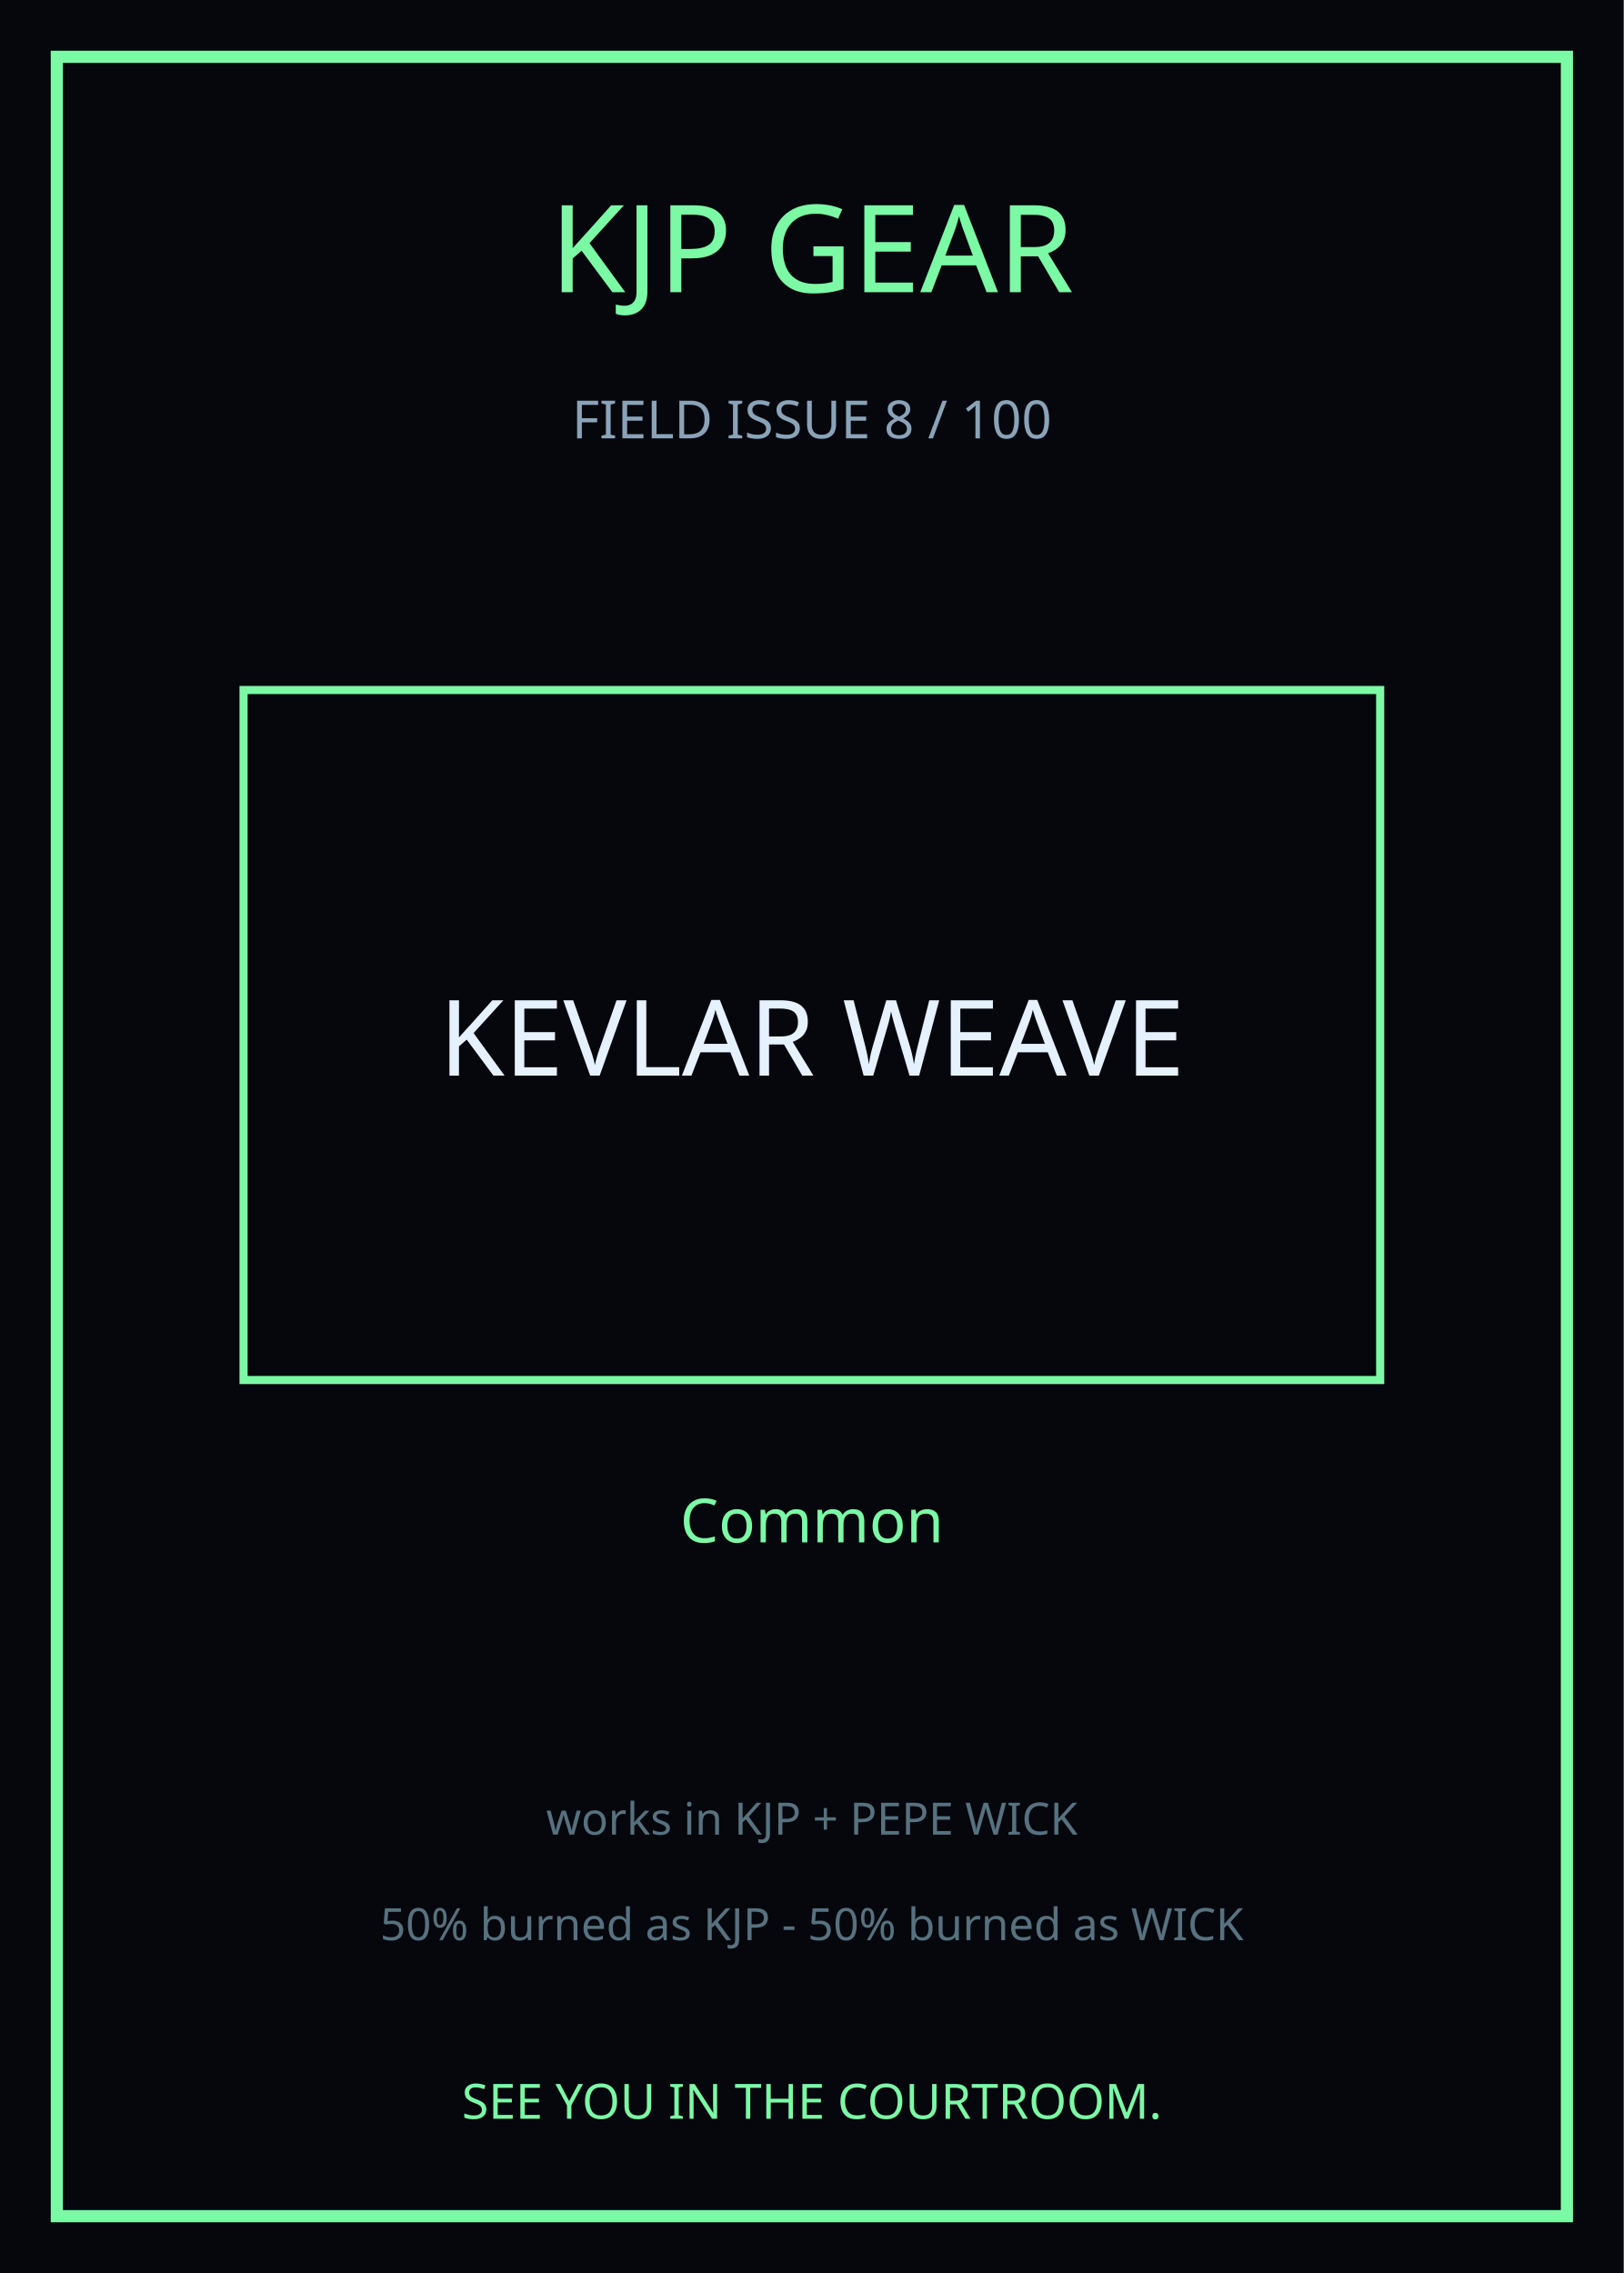
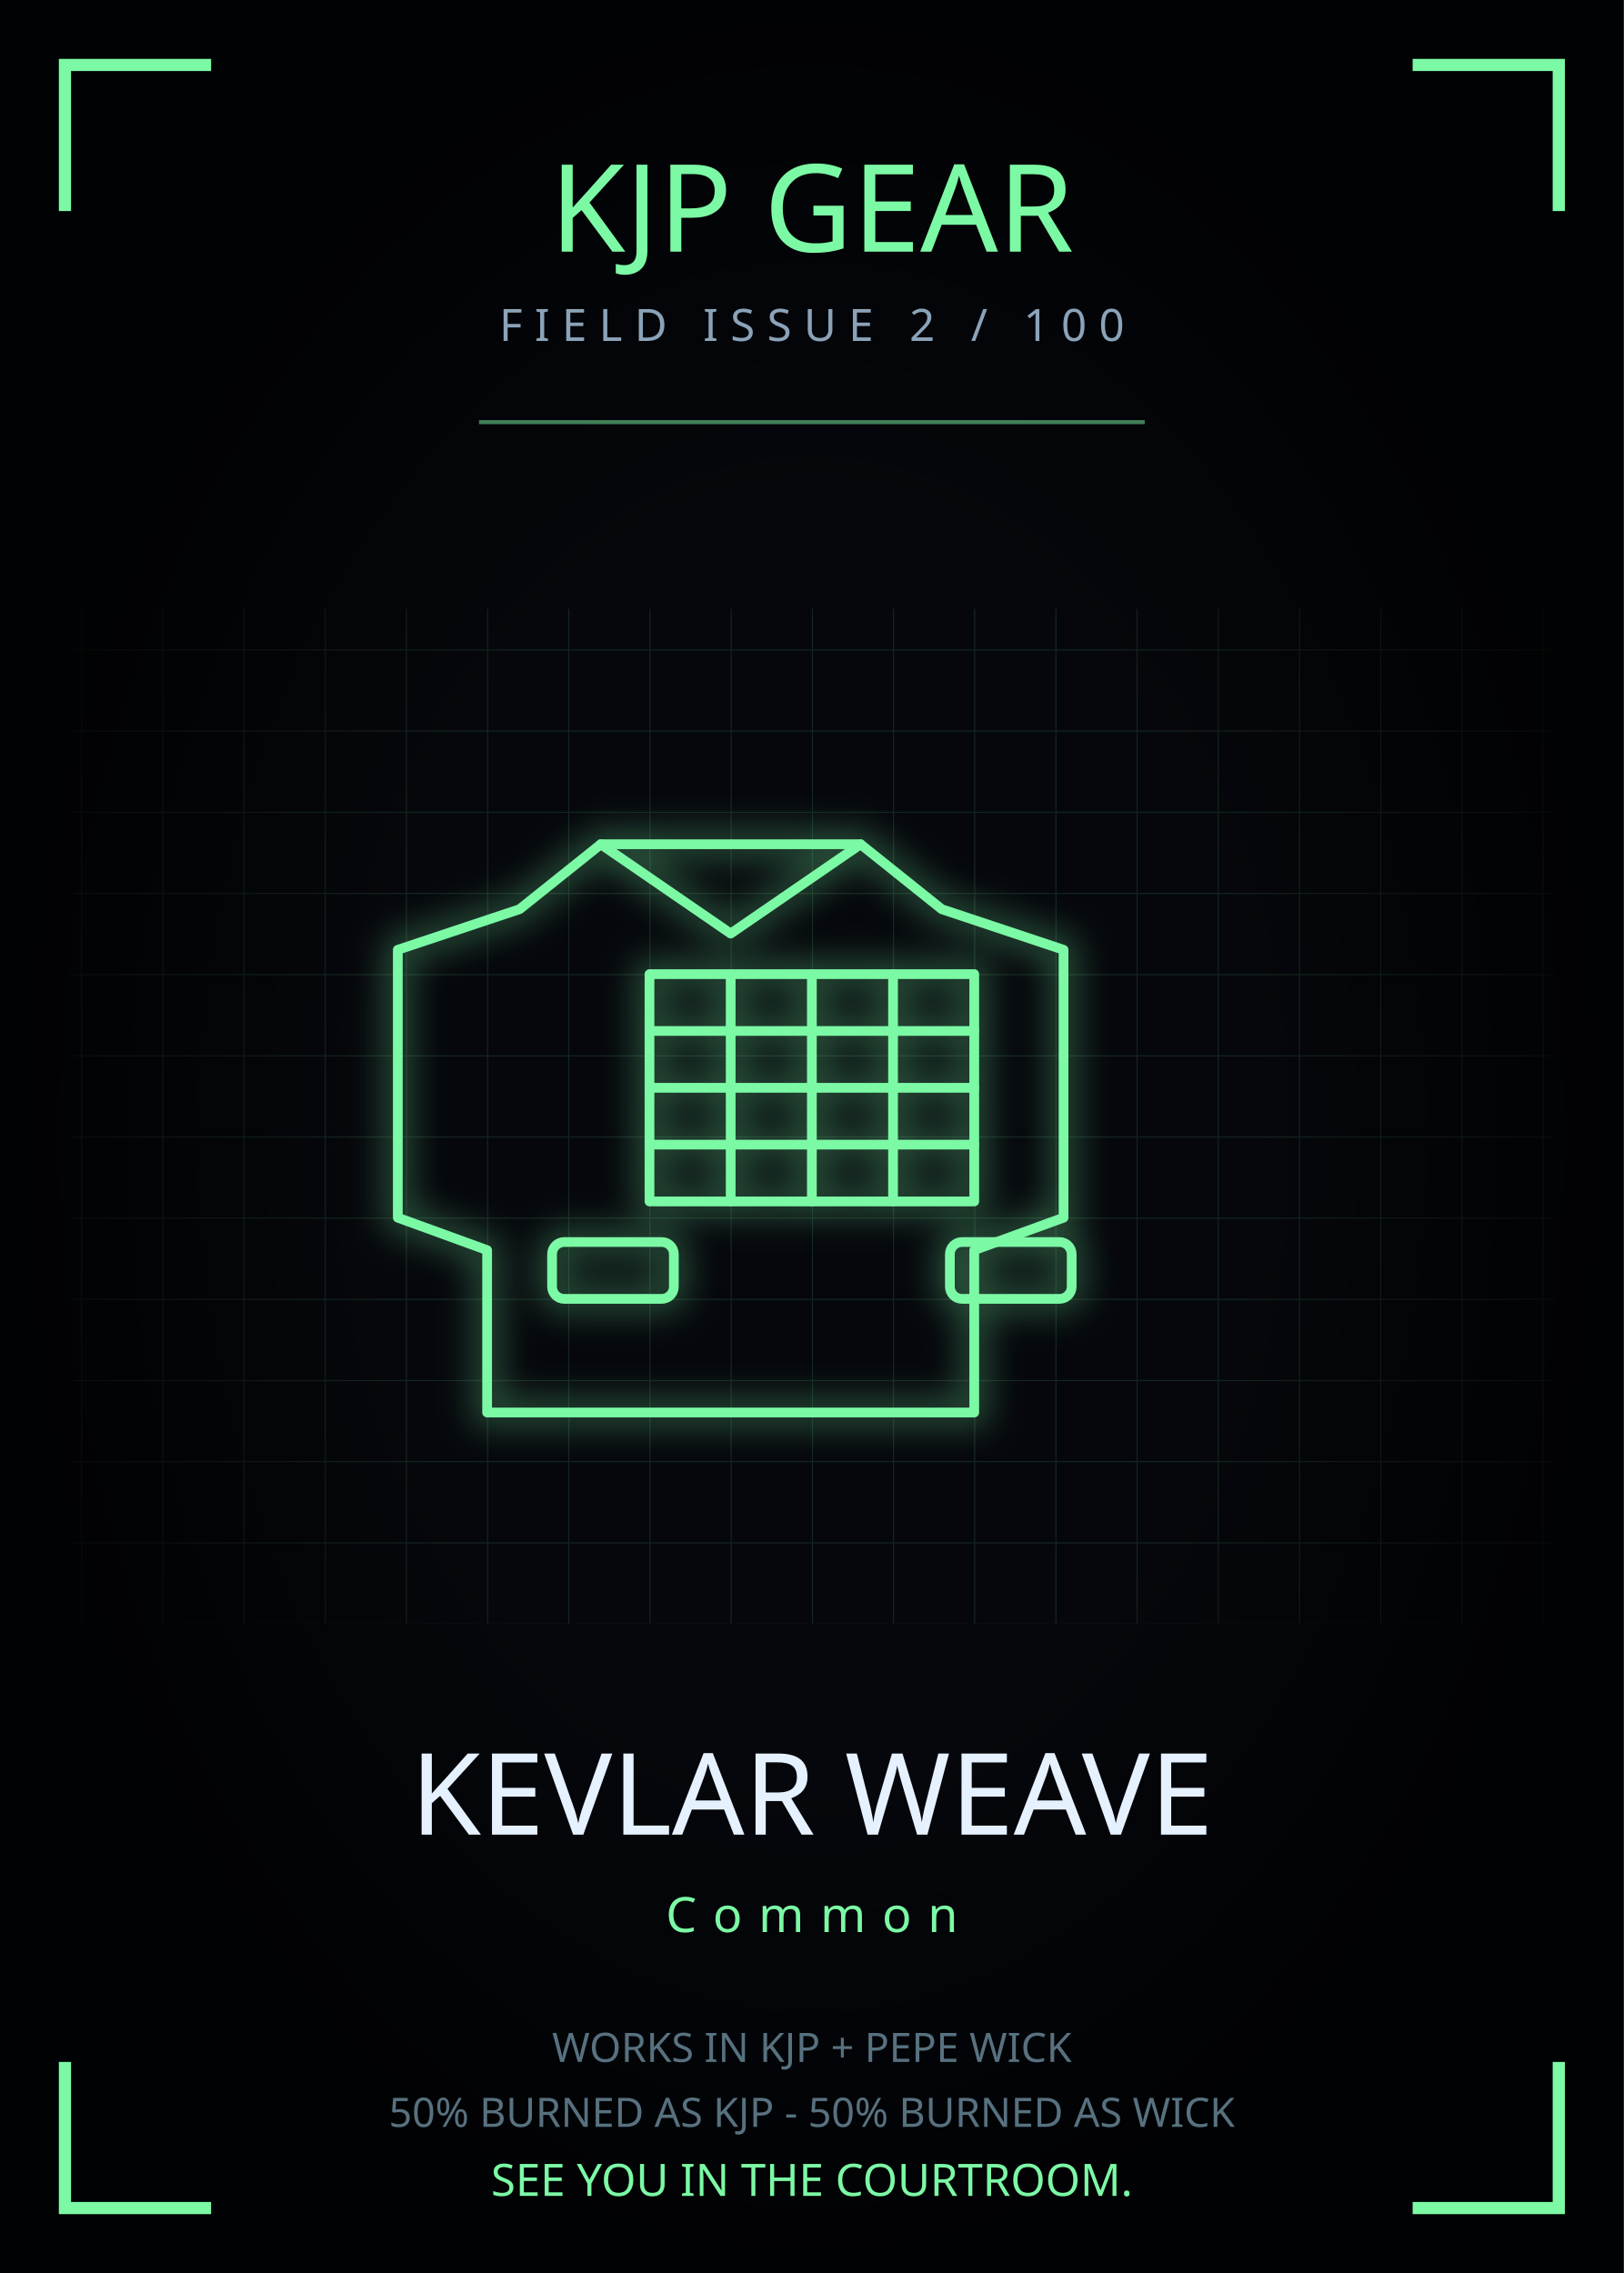
<svg xmlns="http://www.w3.org/2000/svg" width="400" height="560" viewBox="0 0 400 560">
+   <defs>
+     <pattern id="g" width="20" height="20" patternUnits="userSpaceOnUse">
+       <path d="M20 0H0V20" fill="none" stroke="#7cf9a5" stroke-width=".5" opacity=".13" />
+     </pattern>
+     <radialGradient id="v">
+       <stop offset=".55" stop-color="#000" stop-opacity="0" />
+       <stop offset="1" stop-color="#000" stop-opacity=".75" />
+     </radialGradient>
+     <filter id="b">
+       <feGaussianBlur stdDeviation="4" />
+     </filter>
+   </defs>
  <rect width="400" height="560" fill="#05070c" />
-   <rect x="14" y="14" width="372" height="532" fill="none" stroke="#7cf9a5" stroke-width="3" />
-   <text x="200" y="72" text-anchor="middle" font-family="Arial Black" font-size="30" fill="#7cf9a5">KJP GEAR</text>
-   <text x="200" y="108" text-anchor="middle" font-family="Verdana" font-size="13" fill="#8ba3b8">FIELD ISSUE 8 / 100</text>
-   <rect x="60" y="170" width="280" height="170" fill="none" stroke="#7cf9a5" stroke-width="2" />
-   <text x="200" y="265" text-anchor="middle" font-family="Arial Black" font-size="26" fill="#e6f1ff">KEVLAR WEAVE</text>
-   <text x="200" y="380" text-anchor="middle" font-family="Verdana" font-size="15" fill="#7cf9a5">Common</text>
-   <text x="200" y="452" text-anchor="middle" font-family="Verdana" font-size="11" fill="#57717f">works in KJP + PEPE WICK</text>
-   <text x="200" y="478" text-anchor="middle" font-family="Verdana" font-size="11" fill="#57717f">50% burned as KJP - 50% burned as WICK</text>
-   <text x="200" y="522" text-anchor="middle" font-family="Verdana" font-size="12" fill="#7cf9a5">SEE YOU IN THE COURTROOM.</text>
+   <rect x="18" y="150" width="364" height="250" fill="url(#g)" />
+   <g fill="none" stroke="#7cf9a5" stroke-width="7" opacity=".30" filter="url(#b)">
+     <path d="M148 208h64l20 16 30 10v66l-22 8v40h-120v-40l-22-8v-66l30-10z" />
+     <path d="M160 240h80v56h-80z" />
+     <path d="M160 254h80M160 268h80M160 282h80M180 240v56M200 240v56M220 240v56" />
+     <path d="M148 208l32 22M212 208l-32 22" />
+     <rect x="136" y="306" width="30" height="14" rx="3" />
+     <rect x="234" y="306" width="30" height="14" rx="3" />
+   </g>
+   <g fill="none" stroke="#7cf9a5" stroke-width="2.4" stroke-linejoin="round" stroke-linecap="round">
+     <path d="M148 208h64l20 16 30 10v66l-22 8v40h-120v-40l-22-8v-66l30-10z" />
+     <path d="M160 240h80v56h-80z" />
+     <path d="M160 254h80M160 268h80M160 282h80M180 240v56M200 240v56M220 240v56" />
+     <path d="M148 208l32 22M212 208l-32 22" />
+     <rect x="136" y="306" width="30" height="14" rx="3" />
+     <rect x="234" y="306" width="30" height="14" rx="3" />
+   </g>
+   <rect width="400" height="560" fill="url(#v)" />
+   <g fill="none" stroke="#7cf9a5" stroke-width="3">
+     <path d="M16 52V16h36M348 16h36v36M384 508v36h-36M52 544H16v-36" />
+   </g>
+   <text x="200" y="62" text-anchor="middle" font-family="Arial Black" font-size="30" fill="#7cf9a5">KJP GEAR</text>
+   <text x="200" y="84" text-anchor="middle" font-family="Verdana" font-size="11" fill="#8ba3b8" letter-spacing="3">FIELD ISSUE 2 / 100</text>
+   <path d="M118 104h164" stroke="#7cf9a5" stroke-width="1" opacity=".5" />
+   <text x="200" y="452" text-anchor="middle" font-family="Arial Black" font-size="28" fill="#e6f1ff">KEVLAR WEAVE</text>
+   <text x="200" y="476" text-anchor="middle" font-family="Verdana" font-size="12" fill="#7cf9a5" letter-spacing="4">Common</text>
+   <text x="200" y="508" text-anchor="middle" font-family="Verdana" font-size="10" fill="#57717f">WORKS IN KJP + PEPE WICK</text>
+   <text x="200" y="524" text-anchor="middle" font-family="Verdana" font-size="10" fill="#57717f">50% BURNED AS KJP - 50% BURNED AS WICK</text>
+   <text x="200" y="541" text-anchor="middle" font-family="Verdana" font-size="11" fill="#7cf9a5">SEE YOU IN THE COURTROOM.</text>
</svg>
